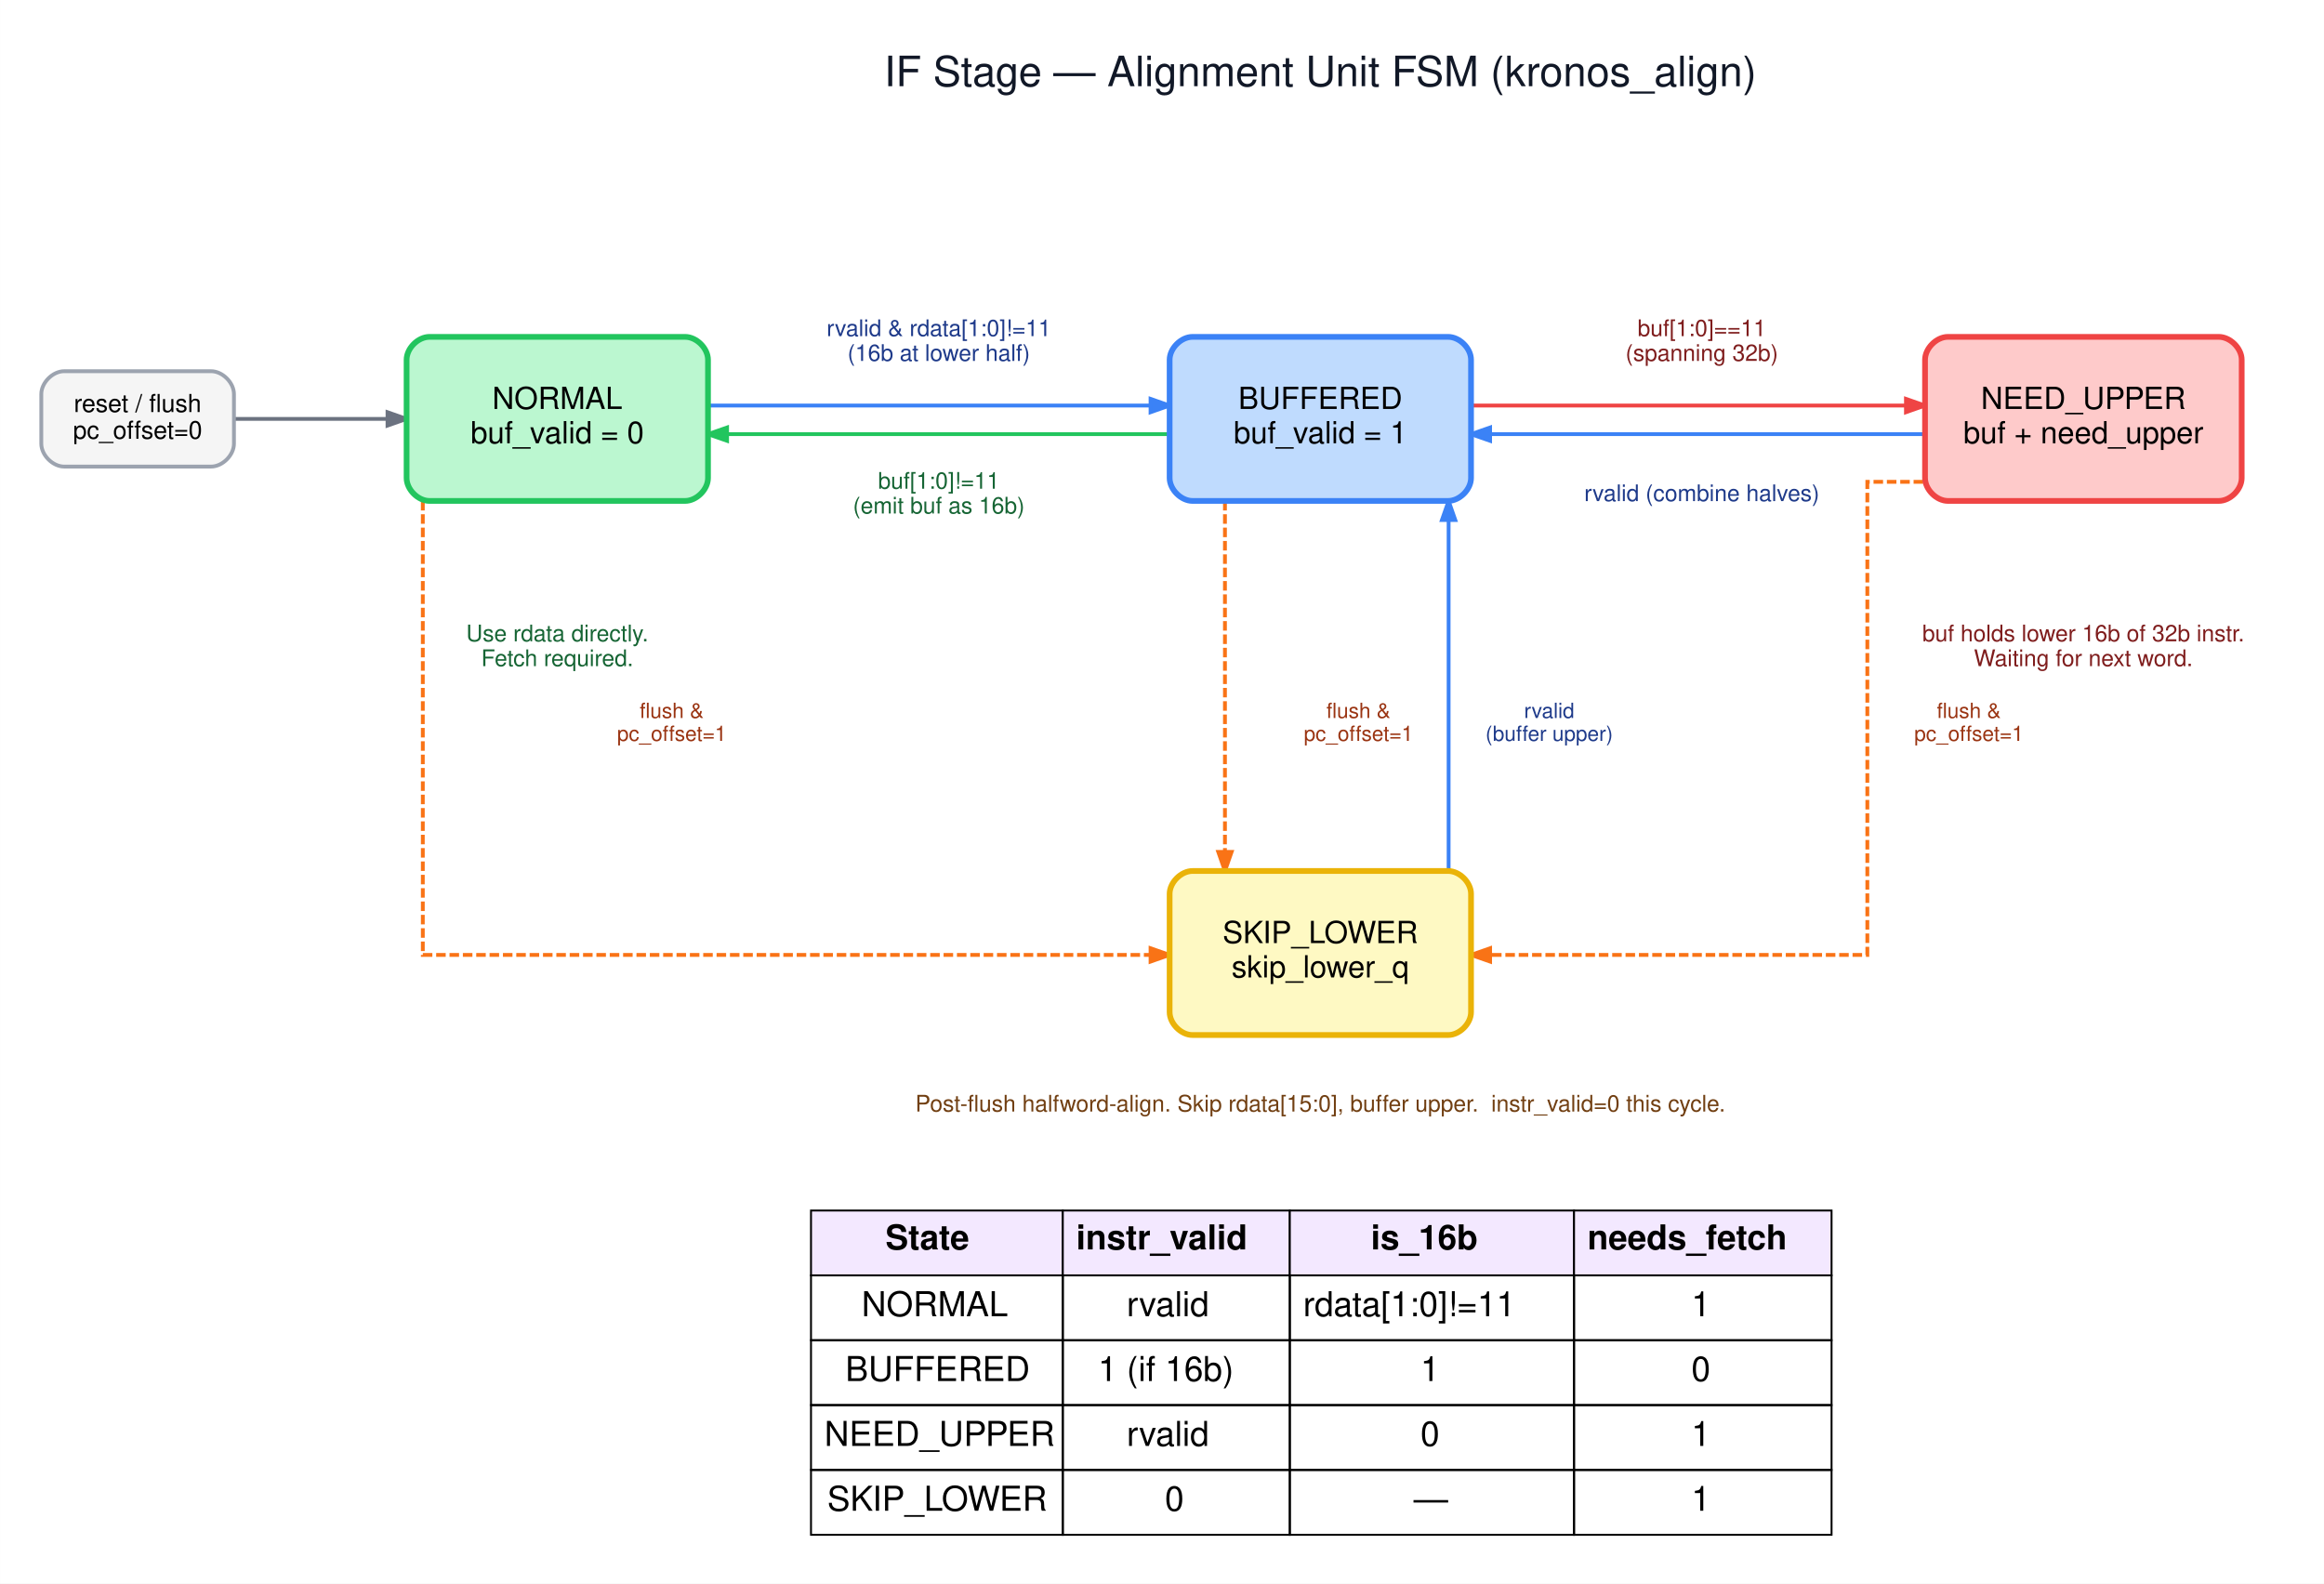
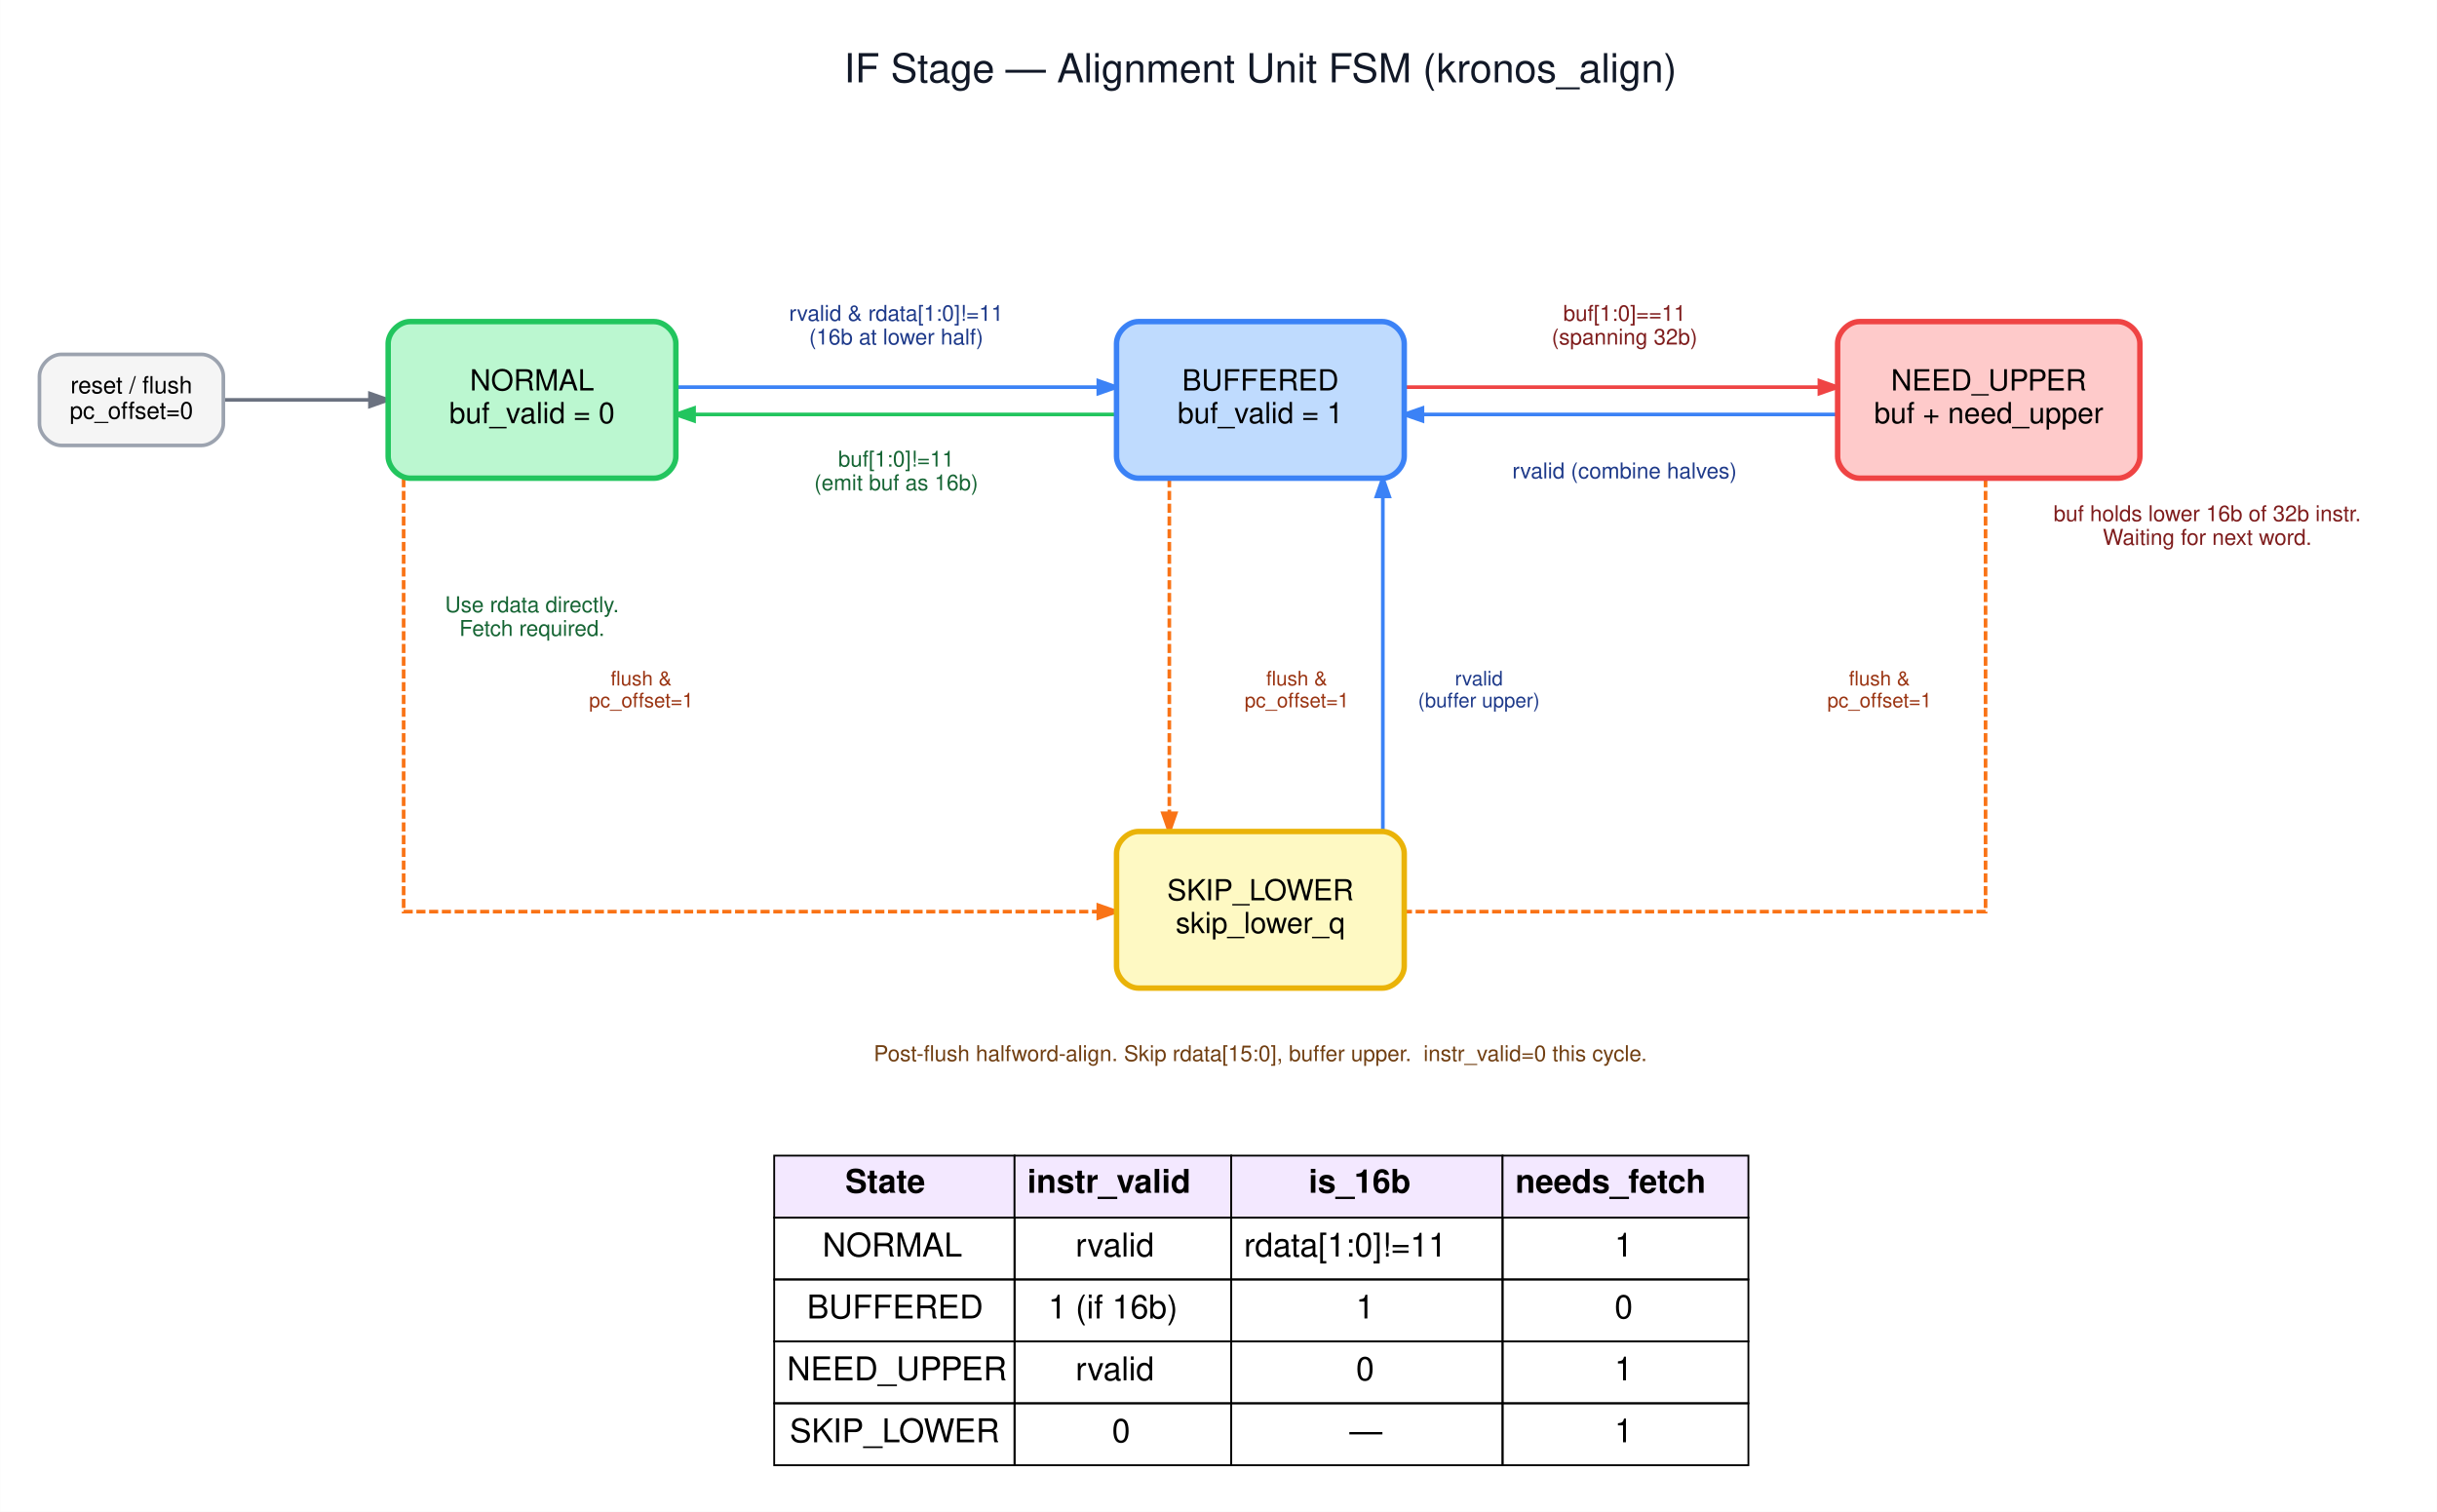
- <svg xmlns="http://www.w3.org/2000/svg" width="1218pt" height="830pt" viewBox="0.00 0.00 1218.20 830.20">
+ <svg xmlns="http://www.w3.org/2000/svg" width="1338pt" height="830pt" viewBox="0.00 0.00 1338.20 830.20">
  <g id="graph0" class="graph" transform="scale(1 1) rotate(0) translate(21.6 808.6)">
-     <polygon fill="white" stroke="transparent" points="-21.6,21.6 -21.6,-808.6 1196.6,-808.6 1196.6,21.6 -21.6,21.6" />
+     <polygon fill="white" stroke="transparent" points="-21.6,21.6 -21.6,-808.6 1316.6,-808.6 1316.6,21.6 -21.6,21.6" />
    <g id="edge1" class="edge">
      <path fill="none" stroke="#6b7280" stroke-width="2" d="M101.5,-589C101.5,-589 181.5,-589 181.5,-589" />
      <polygon fill="#6b7280" stroke="#6b7280" stroke-width="2" points="181.5,-592.5 191.5,-589 181.5,-585.5 181.5,-592.5" />
    </g>
    <g id="edge2" class="edge">
      <path fill="none" stroke="#3b82f6" stroke-width="2" d="M349.5,-596C349.5,-596 581.5,-596 581.5,-596" />
      <polygon fill="#3b82f6" stroke="#3b82f6" stroke-width="2" points="581.5,-599.5 591.5,-596 581.5,-592.5 581.5,-599.5" />
    </g>
    <g id="edge6" class="edge">
      <path fill="none" stroke="#f97316" stroke-width="2" stroke-dasharray="5,2" d="M200,-546C200,-546 200,-308 200,-308 200,-308 581.5,-308 581.5,-308" />
      <polygon fill="#f97316" stroke="#f97316" stroke-width="2" points="581.5,-311.5 591.5,-308 581.5,-304.5 581.5,-311.5" />
    </g>
    <g id="edge3" class="edge">
      <path fill="none" stroke="#22c55e" stroke-width="2" d="M591.5,-581C591.5,-581 359.5,-581 359.5,-581" />
      <polygon fill="#22c55e" stroke="#22c55e" stroke-width="2" points="359.5,-577.5 349.5,-581 359.5,-584.5 359.5,-577.5" />
    </g>
    <g id="edge4" class="edge">
      <path fill="none" stroke="#ef4444" stroke-width="2" d="M749.5,-596C749.5,-596 977.5,-596 977.5,-596" />
      <polygon fill="#ef4444" stroke="#ef4444" stroke-width="2" points="977.5,-599.5 987.5,-596 977.5,-592.5 977.5,-599.5" />
    </g>
    <g id="edge7" class="edge">
      <path fill="none" stroke="#f97316" stroke-width="2" stroke-dasharray="5,2" d="M620.5,-546C620.5,-546 620.5,-362 620.5,-362" />
      <polygon fill="#f97316" stroke="#f97316" stroke-width="2" points="624,-362 620.5,-352 617,-362 624,-362" />
    </g>
    <g id="edge5" class="edge">
      <path fill="none" stroke="#3b82f6" stroke-width="2" d="M987.5,-581C987.5,-581 759.5,-581 759.5,-581" />
      <polygon fill="#3b82f6" stroke="#3b82f6" stroke-width="2" points="759.5,-577.5 749.5,-581 759.5,-584.5 759.5,-577.5" />
    </g>
    <g id="edge8" class="edge">
-       <path fill="none" stroke="#f97316" stroke-width="2" stroke-dasharray="5,2" d="M1070.5,-556C1070.5,-556 957.25,-556 957.25,-556 957.25,-556 957.25,-308 957.25,-308 957.25,-308 759.5,-308 759.5,-308" />
-       <polygon fill="#f97316" stroke="#f97316" stroke-width="2" points="759.5,-304.5 749.5,-308 759.5,-311.5 759.5,-304.5" />
+       <path fill="none" stroke="#f97316" stroke-width="2" stroke-dasharray="5,2" d="M1068.75,-546C1068.75,-546 1068.75,-308 1068.75,-308 1068.75,-308 680.5,-308 680.5,-308" />
+       <polygon fill="#f97316" stroke="#f97316" stroke-width="2" points="680.5,-304.5 670.5,-308 680.5,-311.5 680.5,-304.5" />
    </g>
    <g id="edge9" class="edge">
      <path fill="none" stroke="#3b82f6" stroke-width="2" d="M737.75,-352C737.75,-352 737.75,-536 737.75,-536" />
      <polygon fill="#3b82f6" stroke="#3b82f6" stroke-width="2" points="734.25,-536 737.75,-546 741.25,-536 734.25,-536" />
    </g>
    <g id="node1" class="node">
      <text text-anchor="middle" x="670.5" y="-763.4" font-family="Helvetica,sans-Serif" font-size="22.00" fill="#111827">IF Stage — Alignment Unit FSM (kronos_align)</text>
    </g>
    <g id="node2" class="node">
      <path fill="#f5f5f5" stroke="#9ca3af" stroke-width="2" d="M89,-614C89,-614 12,-614 12,-614 6,-614 0,-608 0,-602 0,-602 0,-576 0,-576 0,-570 6,-564 12,-564 12,-564 89,-564 89,-564 95,-564 101,-570 101,-576 101,-576 101,-602 101,-602 101,-608 95,-614 89,-614" />
      <text text-anchor="middle" x="50.5" y="-592.6" font-family="Helvetica,sans-Serif" font-size="13.00">reset / flush</text>
      <text text-anchor="middle" x="50.5" y="-578.6" font-family="Helvetica,sans-Serif" font-size="13.00">pc_offset=0</text>
    </g>
    <g id="node3" class="node">
      <path fill="#bbf7d0" stroke="#22c55e" stroke-width="3" d="M337.5,-632C337.5,-632 203.5,-632 203.5,-632 197.5,-632 191.5,-626 191.5,-620 191.5,-620 191.5,-558 191.5,-558 191.5,-552 197.5,-546 203.5,-546 203.5,-546 337.5,-546 337.5,-546 343.5,-546 349.5,-552 349.5,-558 349.5,-558 349.5,-620 349.5,-620 349.5,-626 343.5,-632 337.5,-632" />
      <text text-anchor="middle" x="270.5" y="-594.2" font-family="Helvetica,sans-Serif" font-size="16.00">NORMAL</text>
      <text text-anchor="middle" x="270.5" y="-576.2" font-family="Helvetica,sans-Serif" font-size="16.00">buf_valid = 0</text>
    </g>
    <g id="node4" class="node">
      <path fill="#bfdbfe" stroke="#3b82f6" stroke-width="3" d="M737.5,-632C737.5,-632 603.5,-632 603.5,-632 597.5,-632 591.5,-626 591.5,-620 591.5,-620 591.5,-558 591.5,-558 591.5,-552 597.5,-546 603.5,-546 603.5,-546 737.5,-546 737.5,-546 743.5,-546 749.5,-552 749.5,-558 749.5,-558 749.5,-620 749.5,-620 749.5,-626 743.5,-632 737.5,-632" />
      <text text-anchor="middle" x="670.5" y="-594.2" font-family="Helvetica,sans-Serif" font-size="16.00">BUFFERED</text>
      <text text-anchor="middle" x="670.5" y="-576.2" font-family="Helvetica,sans-Serif" font-size="16.00">buf_valid = 1</text>
    </g>
    <g id="node5" class="node">
      <path fill="#fecaca" stroke="#ef4444" stroke-width="3" d="M1141.5,-632C1141.5,-632 999.5,-632 999.5,-632 993.5,-632 987.5,-626 987.5,-620 987.5,-620 987.5,-558 987.5,-558 987.5,-552 993.5,-546 999.5,-546 999.5,-546 1141.5,-546 1141.5,-546 1147.5,-546 1153.5,-552 1153.5,-558 1153.5,-558 1153.5,-620 1153.5,-620 1153.5,-626 1147.5,-632 1141.5,-632" />
      <text text-anchor="middle" x="1070.5" y="-594.2" font-family="Helvetica,sans-Serif" font-size="16.00">NEED_UPPER</text>
      <text text-anchor="middle" x="1070.5" y="-576.2" font-family="Helvetica,sans-Serif" font-size="16.00">buf + need_upper</text>
    </g>
    <g id="node6" class="node">
      <path fill="#fef9c3" stroke="#eab308" stroke-width="3" d="M737.5,-352C737.5,-352 603.5,-352 603.5,-352 597.5,-352 591.5,-346 591.5,-340 591.5,-340 591.5,-278 591.5,-278 591.5,-272 597.5,-266 603.5,-266 603.5,-266 737.5,-266 737.5,-266 743.5,-266 749.5,-272 749.5,-278 749.5,-278 749.5,-340 749.5,-340 749.5,-346 743.5,-352 737.5,-352" />
      <text text-anchor="middle" x="670.5" y="-314.2" font-family="Helvetica,sans-Serif" font-size="16.00">SKIP_LOWER</text>
      <text text-anchor="middle" x="670.5" y="-296.2" font-family="Helvetica,sans-Serif" font-size="16.00">skip_lower_q</text>
    </g>
    <g id="node7" class="node">
      <text text-anchor="middle" x="270.5" y="-472.4" font-family="Helvetica,sans-Serif" font-size="12.00" fill="#166534">Use rdata directly.</text>
      <text text-anchor="middle" x="270.5" y="-459.4" font-family="Helvetica,sans-Serif" font-size="12.00" fill="#166534">Fetch required.</text>
    </g>
    <g id="node8" class="node">
-       <text text-anchor="middle" x="1070.5" y="-472.4" font-family="Helvetica,sans-Serif" font-size="12.00" fill="#7f1d1d">buf holds lower 16b of 32b instr.</text>
-       <text text-anchor="middle" x="1070.5" y="-459.4" font-family="Helvetica,sans-Serif" font-size="12.00" fill="#7f1d1d">Waiting for next word.</text>
+       <text text-anchor="middle" x="1190.5" y="-522.4" font-family="Helvetica,sans-Serif" font-size="12.00" fill="#7f1d1d">buf holds lower 16b of 32b instr.</text>
+       <text text-anchor="middle" x="1190.5" y="-509.4" font-family="Helvetica,sans-Serif" font-size="12.00" fill="#7f1d1d">Waiting for next word.</text>
    </g>
    <g id="node9" class="node">
      <text text-anchor="middle" x="670.5" y="-225.9" font-family="Helvetica,sans-Serif" font-size="12.00" fill="#713f12">Post-flush halfword-align. Skip rdata[15:0], buffer upper.  instr_valid=0 this cycle.</text>
    </g>
    <g id="node10" class="node">
      <text text-anchor="middle" x="470.5" y="-632.4" font-family="Helvetica,sans-Serif" font-size="12.00" fill="#1e3a8a">rvalid &amp; rdata[1:0]!=11</text>
      <text text-anchor="middle" x="470.5" y="-619.4" font-family="Helvetica,sans-Serif" font-size="12.00" fill="#1e3a8a">(16b at lower half)</text>
    </g>
    <g id="node11" class="node">
      <text text-anchor="middle" x="470.5" y="-552.4" font-family="Helvetica,sans-Serif" font-size="12.00" fill="#166534">buf[1:0]!=11</text>
      <text text-anchor="middle" x="470.5" y="-539.4" font-family="Helvetica,sans-Serif" font-size="12.00" fill="#166534">(emit buf as 16b)</text>
    </g>
    <g id="node12" class="node">
      <text text-anchor="middle" x="870.5" y="-632.4" font-family="Helvetica,sans-Serif" font-size="12.00" fill="#7f1d1d">buf[1:0]==11</text>
      <text text-anchor="middle" x="870.5" y="-619.4" font-family="Helvetica,sans-Serif" font-size="12.00" fill="#7f1d1d">(spanning 32b)</text>
    </g>
    <g id="node13" class="node">
      <text text-anchor="middle" x="870.5" y="-545.9" font-family="Helvetica,sans-Serif" font-size="12.00" fill="#1e3a8a">rvalid (combine halves)</text>
    </g>
    <g id="node14" class="node">
      <text text-anchor="middle" x="330.5" y="-432.2" font-family="Helvetica,sans-Serif" font-size="11.00" fill="#9a3412">flush &amp;</text>
      <text text-anchor="middle" x="330.5" y="-420.2" font-family="Helvetica,sans-Serif" font-size="11.00" fill="#9a3412">pc_offset=1</text>
    </g>
    <g id="node15" class="node">
      <text text-anchor="middle" x="690.5" y="-432.2" font-family="Helvetica,sans-Serif" font-size="11.00" fill="#9a3412">flush &amp;</text>
      <text text-anchor="middle" x="690.5" y="-420.2" font-family="Helvetica,sans-Serif" font-size="11.00" fill="#9a3412">pc_offset=1</text>
    </g>
    <g id="node16" class="node">
      <text text-anchor="middle" x="1010.5" y="-432.2" font-family="Helvetica,sans-Serif" font-size="11.00" fill="#9a3412">flush &amp;</text>
      <text text-anchor="middle" x="1010.5" y="-420.2" font-family="Helvetica,sans-Serif" font-size="11.00" fill="#9a3412">pc_offset=1</text>
    </g>
    <g id="node17" class="node">
      <text text-anchor="middle" x="790.5" y="-432.2" font-family="Helvetica,sans-Serif" font-size="11.00" fill="#1e3a8a">rvalid</text>
      <text text-anchor="middle" x="790.5" y="-420.2" font-family="Helvetica,sans-Serif" font-size="11.00" fill="#1e3a8a">(buffer upper)</text>
    </g>
    <g id="node18" class="node">
      <polygon fill="white" stroke="transparent" points="403,-4 403,-174 938,-174 938,-4 403,-4" />
      <polygon fill="#f3e8ff" stroke="transparent" points="403.5,-140 403.5,-174 535.5,-174 535.5,-140 403.5,-140" />
      <polygon fill="none" stroke="black" points="403.5,-140 403.5,-174 535.5,-174 535.5,-140 403.5,-140" />
      <text text-anchor="start" x="442.5" y="-153.6" font-family="Helvetica,sans-Serif" font-weight="bold" font-size="18.00">State</text>
      <polygon fill="#f3e8ff" stroke="transparent" points="535.5,-140 535.5,-174 654.5,-174 654.5,-140 535.5,-140" />
      <polygon fill="none" stroke="black" points="535.5,-140 535.5,-174 654.5,-174 654.5,-140 535.5,-140" />
      <text text-anchor="start" x="542.5" y="-153.6" font-family="Helvetica,sans-Serif" font-weight="bold" font-size="18.00">instr_valid</text>
      <polygon fill="#f3e8ff" stroke="transparent" points="654.5,-140 654.5,-174 803.5,-174 803.5,-140 654.5,-140" />
      <polygon fill="none" stroke="black" points="654.5,-140 654.5,-174 803.5,-174 803.5,-140 654.5,-140" />
      <text text-anchor="start" x="697" y="-153.6" font-family="Helvetica,sans-Serif" font-weight="bold" font-size="18.00">is_16b</text>
      <polygon fill="#f3e8ff" stroke="transparent" points="803.5,-140 803.5,-174 938.5,-174 938.5,-140 803.5,-140" />
      <polygon fill="none" stroke="black" points="803.5,-140 803.5,-174 938.5,-174 938.5,-140 803.5,-140" />
      <text text-anchor="start" x="810.5" y="-153.6" font-family="Helvetica,sans-Serif" font-weight="bold" font-size="18.00">needs_fetch</text>
      <polygon fill="none" stroke="black" points="403.5,-106 403.5,-140 535.5,-140 535.5,-106 403.5,-106" />
      <text text-anchor="start" x="430" y="-118.6" font-family="Helvetica,sans-Serif" font-size="18.00">NORMAL</text>
      <polygon fill="none" stroke="black" points="535.5,-106 535.5,-140 654.5,-140 654.5,-106 535.5,-106" />
      <text text-anchor="start" x="569" y="-118.6" font-family="Helvetica,sans-Serif" font-size="18.00">rvalid</text>
      <polygon fill="none" stroke="black" points="654.5,-106 654.5,-140 803.5,-140 803.5,-106 654.5,-106" />
      <text text-anchor="start" x="661.5" y="-118.6" font-family="Helvetica,sans-Serif" font-size="18.00">rdata[1:0]!=11</text>
      <polygon fill="none" stroke="black" points="803.5,-106 803.5,-140 938.5,-140 938.5,-106 803.5,-106" />
      <text text-anchor="start" x="865" y="-118.6" font-family="Helvetica,sans-Serif" font-size="18.00">1</text>
      <polygon fill="none" stroke="black" points="403.5,-72 403.5,-106 535.5,-106 535.5,-72 403.5,-72" />
      <text text-anchor="start" x="421.5" y="-84.6" font-family="Helvetica,sans-Serif" font-size="18.00">BUFFERED</text>
      <polygon fill="none" stroke="black" points="535.5,-72 535.5,-106 654.5,-106 654.5,-72 535.5,-72" />
      <text text-anchor="start" x="554" y="-84.6" font-family="Helvetica,sans-Serif" font-size="18.00">1 (if 16b)</text>
      <polygon fill="none" stroke="black" points="654.5,-72 654.5,-106 803.5,-106 803.5,-72 654.5,-72" />
      <text text-anchor="start" x="723" y="-84.6" font-family="Helvetica,sans-Serif" font-size="18.00">1</text>
      <polygon fill="none" stroke="black" points="803.5,-72 803.5,-106 938.5,-106 938.5,-72 803.5,-72" />
      <text text-anchor="start" x="865" y="-84.6" font-family="Helvetica,sans-Serif" font-size="18.00">0</text>
      <polygon fill="none" stroke="black" points="403.5,-38 403.5,-72 535.5,-72 535.5,-38 403.5,-38" />
      <text text-anchor="start" x="410.5" y="-50.6" font-family="Helvetica,sans-Serif" font-size="18.00">NEED_UPPER</text>
      <polygon fill="none" stroke="black" points="535.5,-38 535.5,-72 654.5,-72 654.5,-38 535.5,-38" />
      <text text-anchor="start" x="569" y="-50.6" font-family="Helvetica,sans-Serif" font-size="18.00">rvalid</text>
      <polygon fill="none" stroke="black" points="654.5,-38 654.5,-72 803.5,-72 803.5,-38 654.5,-38" />
      <text text-anchor="start" x="723" y="-50.6" font-family="Helvetica,sans-Serif" font-size="18.00">0</text>
      <polygon fill="none" stroke="black" points="803.5,-38 803.5,-72 938.5,-72 938.5,-38 803.5,-38" />
      <text text-anchor="start" x="865" y="-50.6" font-family="Helvetica,sans-Serif" font-size="18.00">1</text>
      <polygon fill="none" stroke="black" points="403.5,-4 403.5,-38 535.5,-38 535.5,-4 403.5,-4" />
      <text text-anchor="start" x="412" y="-16.6" font-family="Helvetica,sans-Serif" font-size="18.00">SKIP_LOWER</text>
      <polygon fill="none" stroke="black" points="535.5,-4 535.5,-38 654.5,-38 654.5,-4 535.5,-4" />
      <text text-anchor="start" x="589" y="-16.6" font-family="Helvetica,sans-Serif" font-size="18.00">0</text>
      <polygon fill="none" stroke="black" points="654.5,-4 654.5,-38 803.5,-38 803.5,-4 654.5,-4" />
      <text text-anchor="start" x="719.5" y="-16.6" font-family="Helvetica,sans-Serif" font-size="18.00">—</text>
      <polygon fill="none" stroke="black" points="803.5,-4 803.5,-38 938.5,-38 938.5,-4 803.5,-4" />
      <text text-anchor="start" x="865" y="-16.6" font-family="Helvetica,sans-Serif" font-size="18.00">1</text>
    </g>
  </g>
</svg>
